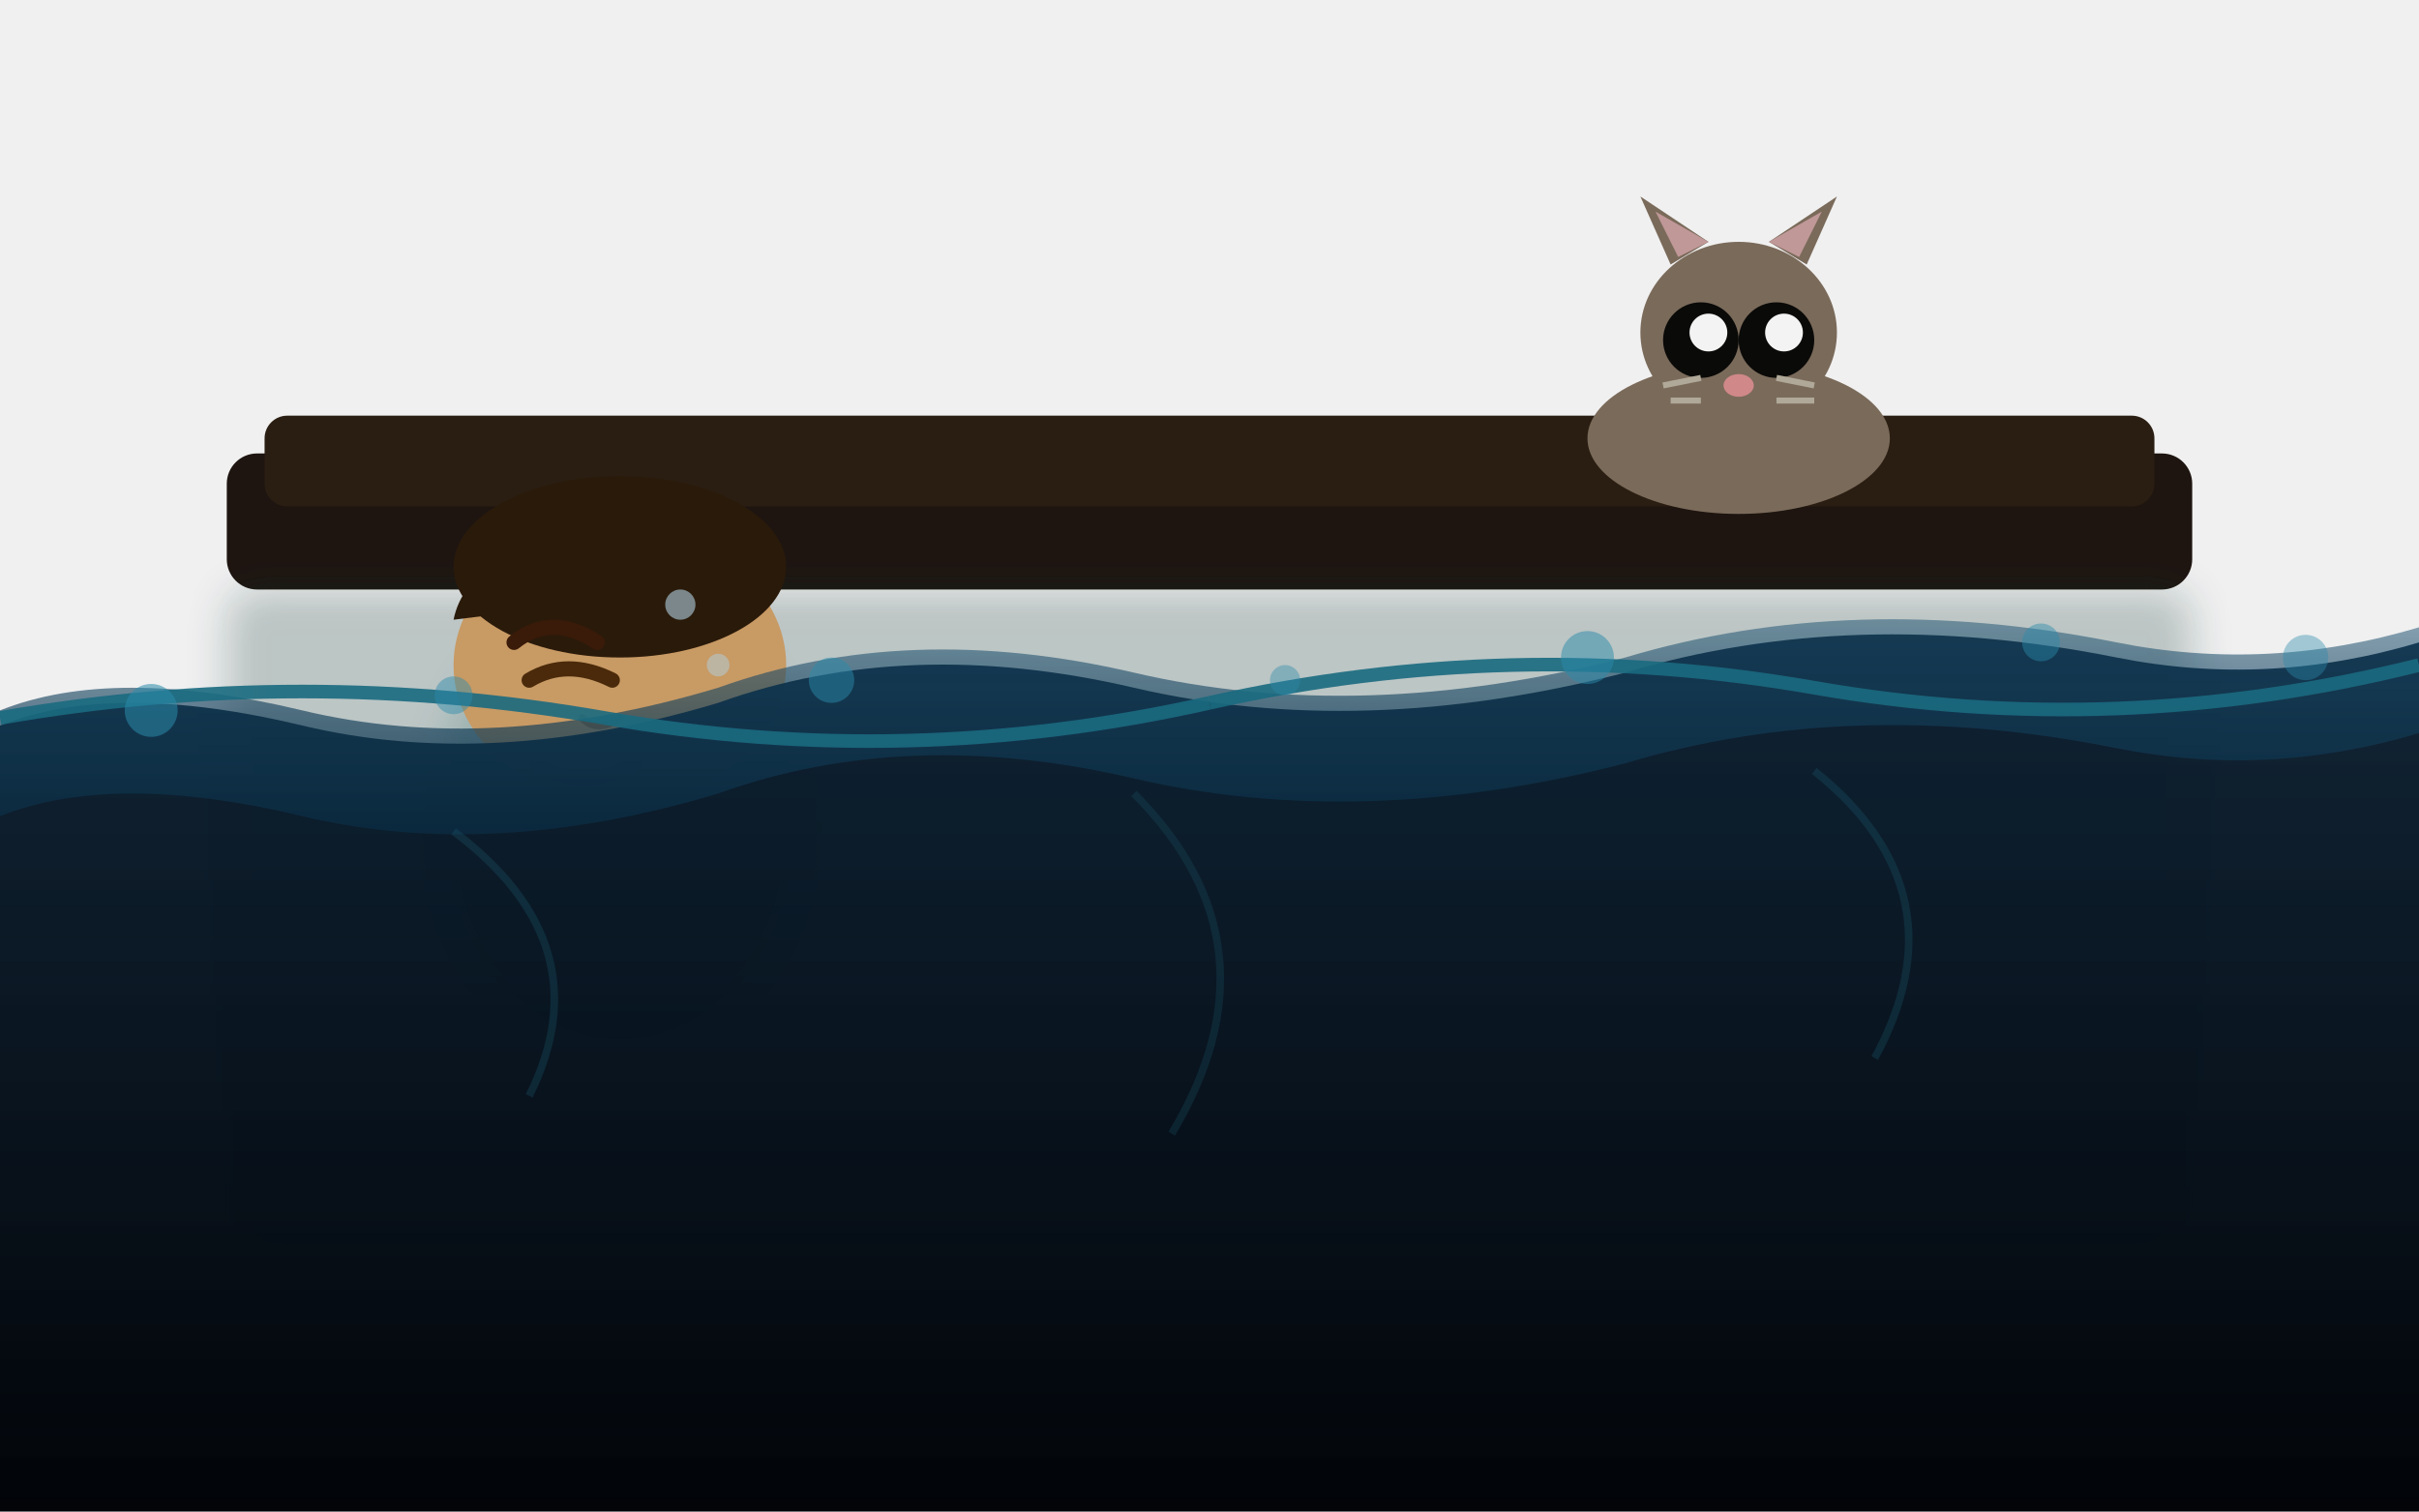
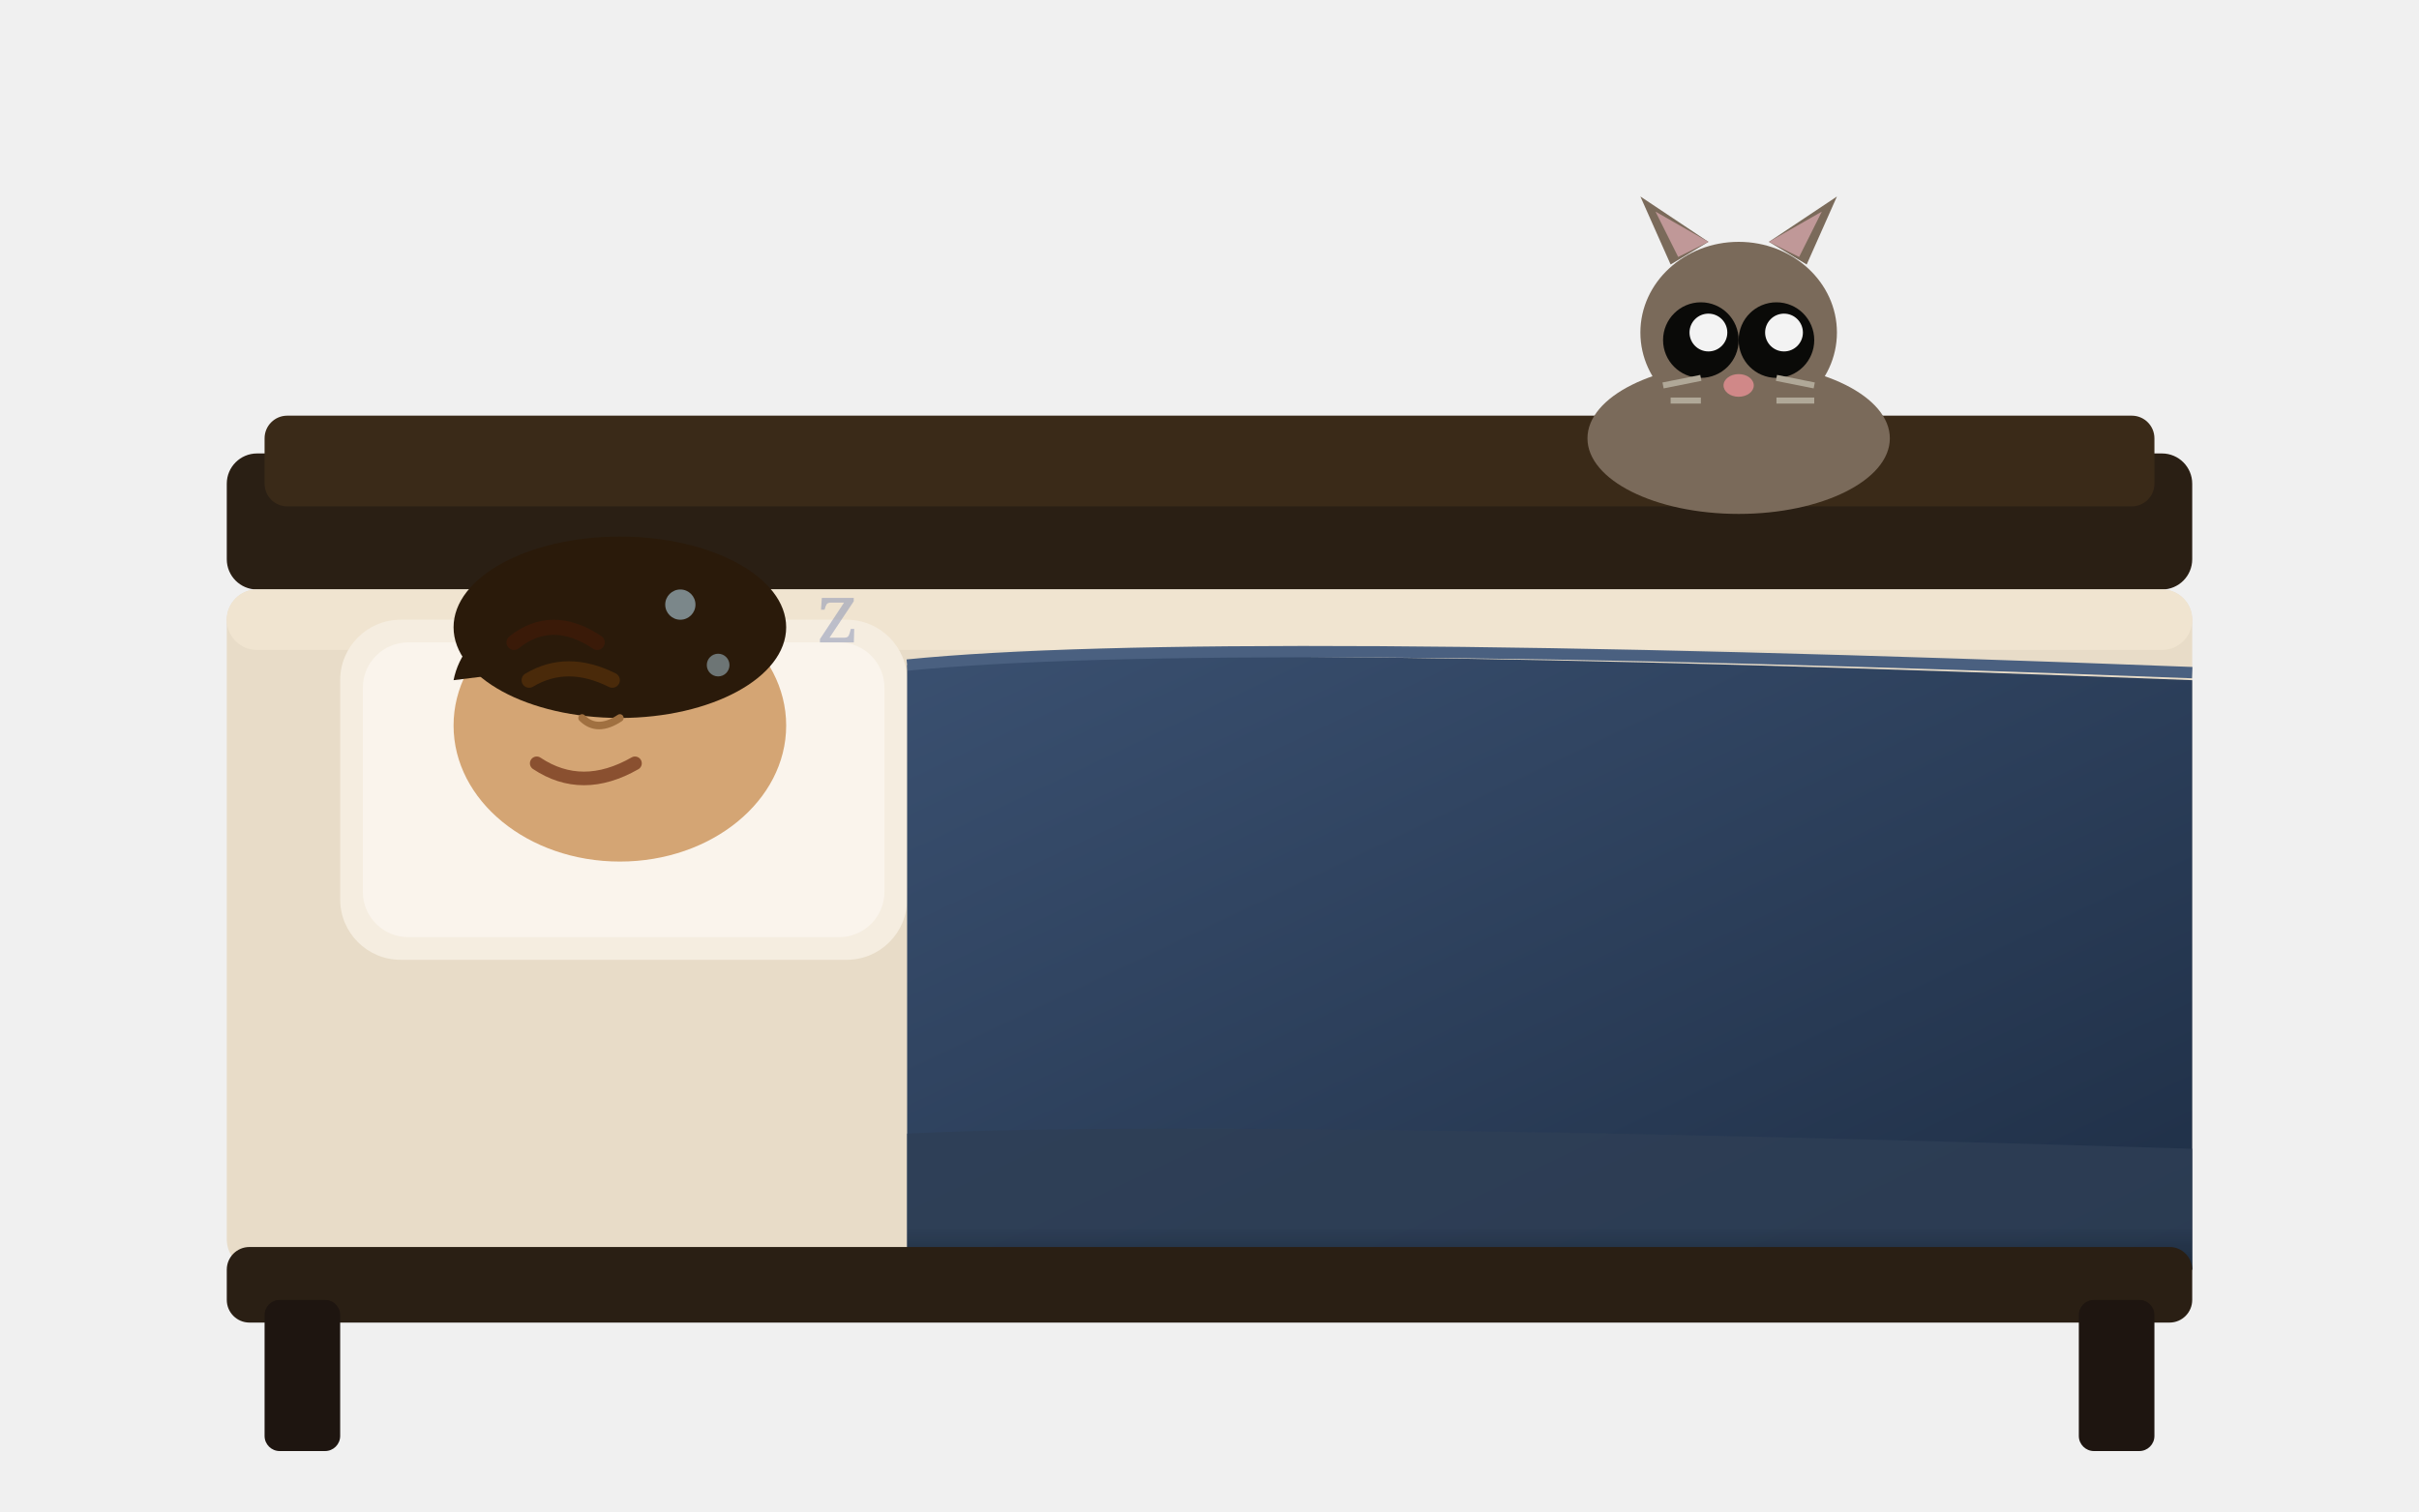
<svg xmlns="http://www.w3.org/2000/svg" viewBox="0 0 320 200" width="320" height="200">
  <defs>
-     <linearGradient id="s5_water" x1="0%" y1="0%" x2="0%" y2="100%">
-       <stop offset="0%" stop-color="#0a1e30" stop-opacity="0.97" />
-       <stop offset="100%" stop-color="#020408" stop-opacity="1" />
+     <linearGradient id="s3_blanket" x1="0%" y1="0%" x2="100%" y2="100%">
+       <stop offset="0%" stop-color="#3a5070" />
+       <stop offset="100%" stop-color="#1e2e45" />
    </linearGradient>
-     <linearGradient id="s5_water_glow" x1="0%" y1="0%" x2="0%" y2="100%">
-       <stop offset="0%" stop-color="#1a5070" stop-opacity="0.5" />
-       <stop offset="100%" stop-color="#0a2a40" stop-opacity="0.85" />
+     <linearGradient id="s3_wet_blanket" x1="0%" y1="70%" x2="0%" y2="100%">
+       <stop offset="0%" stop-color="#2e3e55" />
+       <stop offset="100%" stop-color="#1a2a3a" />
    </linearGradient>
-     <filter id="s5_glow">
-       <feGaussianBlur stdDeviation="2" result="blur" />
-       <feMerge>
-         <feMergeNode in="blur" />
-         <feMergeNode in="SourceGraphic" />
-       </feMerge>
-     </filter>
-     <filter id="s5_under">
-       <feGaussianBlur stdDeviation="2.5" />
-       <feColorMatrix type="matrix" values="0.5 0 0 0 0  0 0.7 0.8 0 0  0 0 1 0 0  0 0 0 0.6 0" />
-     </filter>
  </defs>
-   <rect x="30" y="60" width="260" height="18" rx="4" fill="#1e1510" />
-   <rect x="35" y="55" width="250" height="12" rx="3" fill="#2a1e12" />
-   <rect x="30" y="78" width="260" height="90" rx="4" fill="#1a2838" opacity="0.4" filter="url(#s5_under)" />
-   <ellipse cx="82" cy="110" rx="25" ry="30" fill="#1a3a55" opacity="0.35" filter="url(#s5_under)" />
-   <ellipse cx="82" cy="88" rx="22" ry="18" fill="#c89a64" />
-   <ellipse cx="82" cy="75" rx="22" ry="12" fill="#2a1a0a" />
-   <path d="M60 82 Q62 72 82 70 Q95 69 100 77" fill="#2a1a0a" />
+   <rect x="30" y="60" width="260" height="18" rx="4" fill="#2a1f14" />
+   <rect x="35" y="55" width="250" height="12" rx="3" fill="#3a2a18" />
+   <rect x="30" y="78" width="260" height="90" rx="4" fill="#e8dcc8" />
+   <rect x="30" y="78" width="260" height="8" rx="4" fill="#f0e4d0" />
+   <rect x="45" y="82" width="75" height="45" rx="8" fill="#f5ede0" />
+   <rect x="48" y="85" width="69" height="39" rx="6" fill="#faf4ec" />
+   <path d="M120 88 Q160 85 290 90 L290 168 Q160 165 120 168 Z" fill="url(#s3_blanket)" />
+   <path d="M120 88 Q160 84 290 89" fill="none" stroke="#4a6080" stroke-width="1.5" />
+   <path d="M120 150 Q160 148 290 152 L290 168 Q160 165 120 168 Z" fill="url(#s3_wet_blanket)" opacity="0.8" />
+   <ellipse cx="82" cy="96" rx="22" ry="18" fill="#d4a574" />
+   <ellipse cx="82" cy="83" rx="22" ry="12" fill="#2a1a0a" />
+   <path d="M60 90 Q62 80 82 78 Q95 77 100 85" fill="#2a1a0a" />
  <path d="M68 85 Q73 81 79 85" fill="none" stroke="#3a1a08" stroke-width="2" stroke-linecap="round" />
  <path d="M70 90 Q75 87 81 90" fill="none" stroke="#4a2a0a" stroke-width="2" stroke-linecap="round" />
  <circle cx="90" cy="80" r="2" fill="#b0d0e0" opacity="0.6" />
  <circle cx="95" cy="88" r="1.5" fill="#b0d0e0" opacity="0.5" />
  <path d="M77 95 Q79 97 82 95" fill="none" stroke="#a07040" stroke-width="1" stroke-linecap="round" />
  <path d="M71 101 Q77 105 84 101" fill="none" stroke="#8a5030" stroke-width="1.8" stroke-linecap="round" />
+   <rect x="30" y="165" width="260" height="10" rx="3" fill="#2a1f14" />
+   <rect x="35" y="172" width="10" height="20" rx="2" fill="#1e1510" />
+   <rect x="275" y="172" width="10" height="20" rx="2" fill="#1e1510" />
  <ellipse cx="230" cy="58" rx="20" ry="10" fill="#7a6a5a" />
  <ellipse cx="230" cy="44" rx="13" ry="12" fill="#7a6a5a" />
  <polygon points="221,35 217,26 226,32" fill="#7a6a5a" />
  <polygon points="239,35 243,26 234,32" fill="#7a6a5a" />
  <polygon points="222,34 219,28 226,32" fill="#c09898" />
  <polygon points="238,34 241,28 234,32" fill="#c09898" />
  <ellipse cx="225" cy="45" rx="5" ry="5" fill="#0a0a08" />
  <ellipse cx="235" cy="45" rx="5" ry="5" fill="#0a0a08" />
  <circle cx="226" cy="44" r="2.5" fill="#ffffff" opacity="0.95" />
  <circle cx="236" cy="44" r="2.5" fill="#ffffff" opacity="0.95" />
  <path d="M218 60 Q220 58 225 60" fill="none" stroke="#7a6a5a" stroke-width="3" stroke-linecap="round" />
  <path d="M235 60 Q238 58 242 60" fill="none" stroke="#7a6a5a" stroke-width="3" stroke-linecap="round" />
  <line x1="220" y1="51" x2="225" y2="50" stroke="#b0a898" stroke-width="0.8" />
  <line x1="221" y1="53" x2="225" y2="53" stroke="#b0a898" stroke-width="0.8" />
  <line x1="235" y1="50" x2="240" y2="51" stroke="#b0a898" stroke-width="0.8" />
  <line x1="235" y1="53" x2="240" y2="53" stroke="#b0a898" stroke-width="0.8" />
  <ellipse cx="230" cy="51" rx="2" ry="1.5" fill="#d08888" />
-   <path d="M0 96 Q15 90 40 96 Q65 102 95 93 Q120 84 150 91 Q180 98 215 89 Q245 80 280 87 Q300 91 320 85 L320 200 L0 200 Z" fill="url(#s5_water)" />
-   <path d="M0 94 Q15 88 40 94 Q65 100 95 91 Q120 82 150 89 Q180 96 215 87 Q245 78 280 85 Q300 89 320 83 L320 97 Q300 103 280 99 Q245 92 215 101 Q180 110 150 103 Q120 96 95 105 Q65 114 40 108 Q15 102 0 108 Z" fill="url(#s5_water_glow)" />
-   <path d="M0 95 Q40 88 80 95 Q120 102 160 93" fill="none" stroke="#1a6a80" stroke-width="1.8" opacity="0.9" />
-   <path d="M160 93 Q200 84 240 91 Q280 98 320 88" fill="none" stroke="#1a6a80" stroke-width="1.8" opacity="0.9" />
-   <circle cx="20" cy="94" r="3.5" fill="#2a8aaa" opacity="0.55" />
-   <circle cx="60" cy="92" r="2.5" fill="#2a8aaa" opacity="0.45" />
-   <circle cx="110" cy="90" r="3" fill="#2a8aaa" opacity="0.5" />
-   <circle cx="170" cy="90" r="2" fill="#2a8aaa" opacity="0.4" />
-   <circle cx="210" cy="87" r="3.5" fill="#2a8aaa" opacity="0.5" />
-   <circle cx="270" cy="85" r="2.5" fill="#2a8aaa" opacity="0.45" />
-   <circle cx="305" cy="87" r="3" fill="#2a8aaa" opacity="0.4" />
-   <path d="M60 110 Q80 125 70 145" fill="none" stroke="#1a5a70" stroke-width="1" opacity="0.3" />
-   <path d="M150 105 Q170 125 155 150" fill="none" stroke="#1a5a70" stroke-width="1" opacity="0.25" />
-   <path d="M240 102 Q260 118 248 140" fill="none" stroke="#1a5a70" stroke-width="1" opacity="0.3" />
+   <text x="108" y="85" font-family="serif" font-size="11" fill="#6677aa" opacity="0.4">z</text>
</svg>
